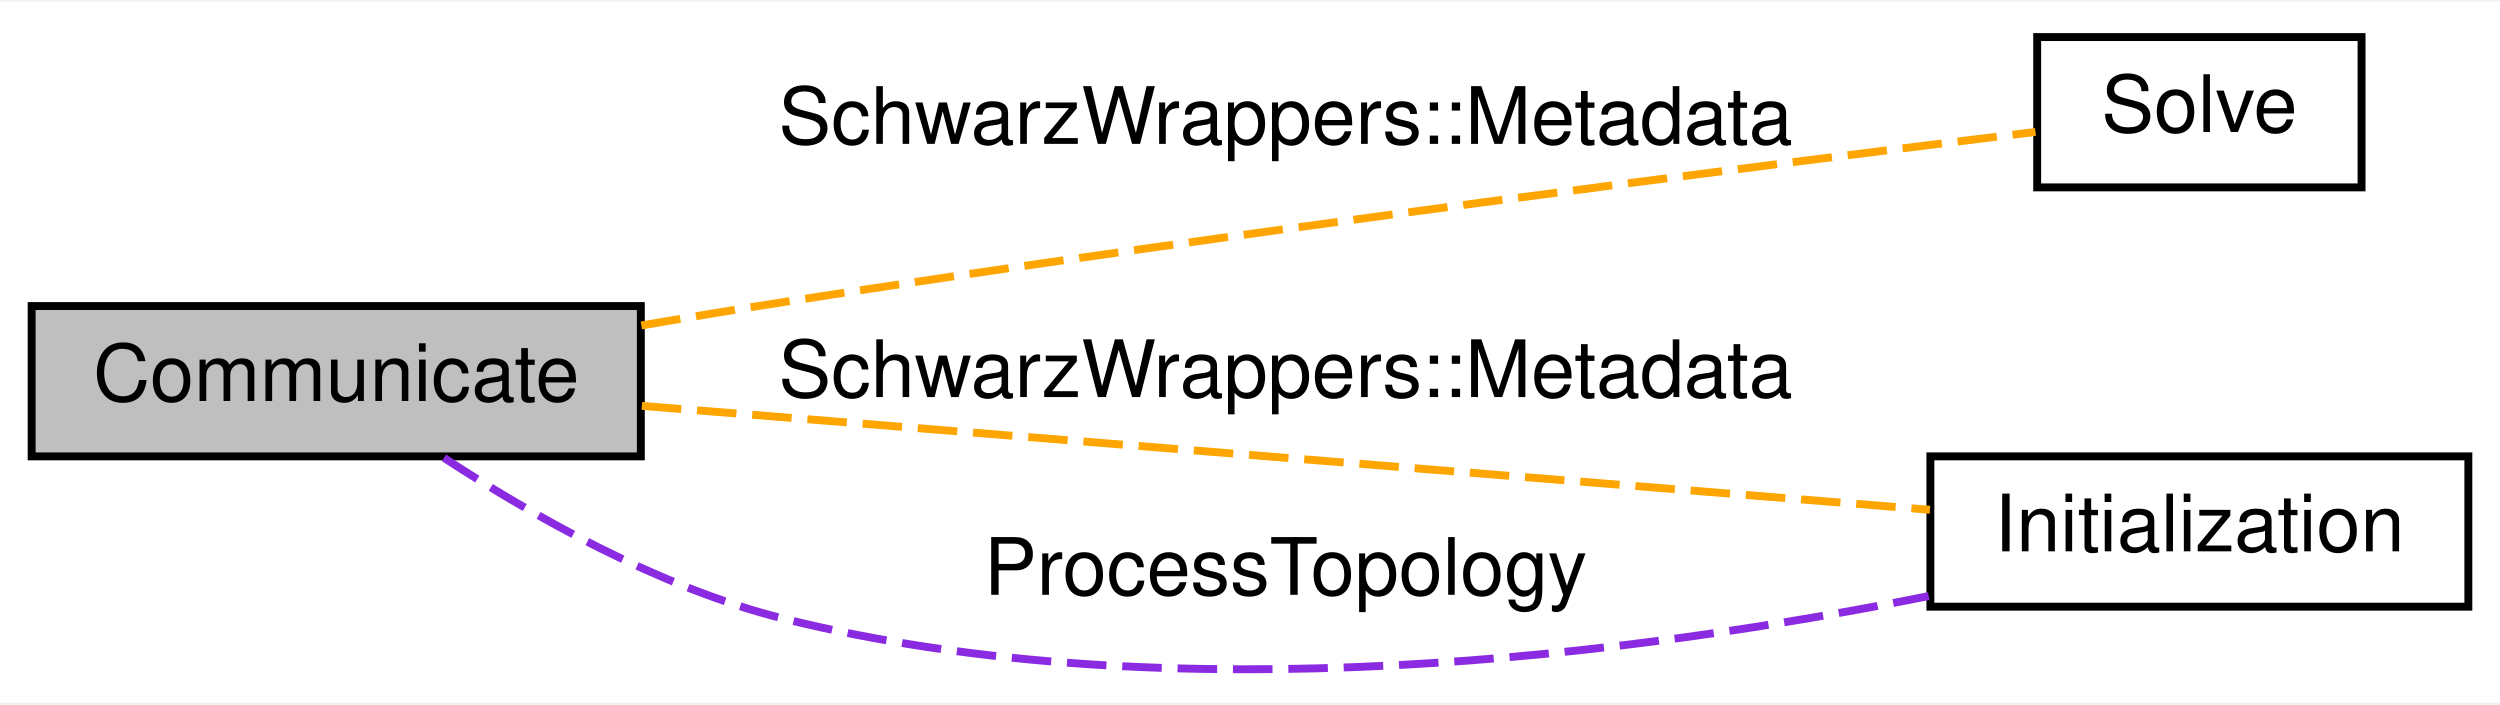
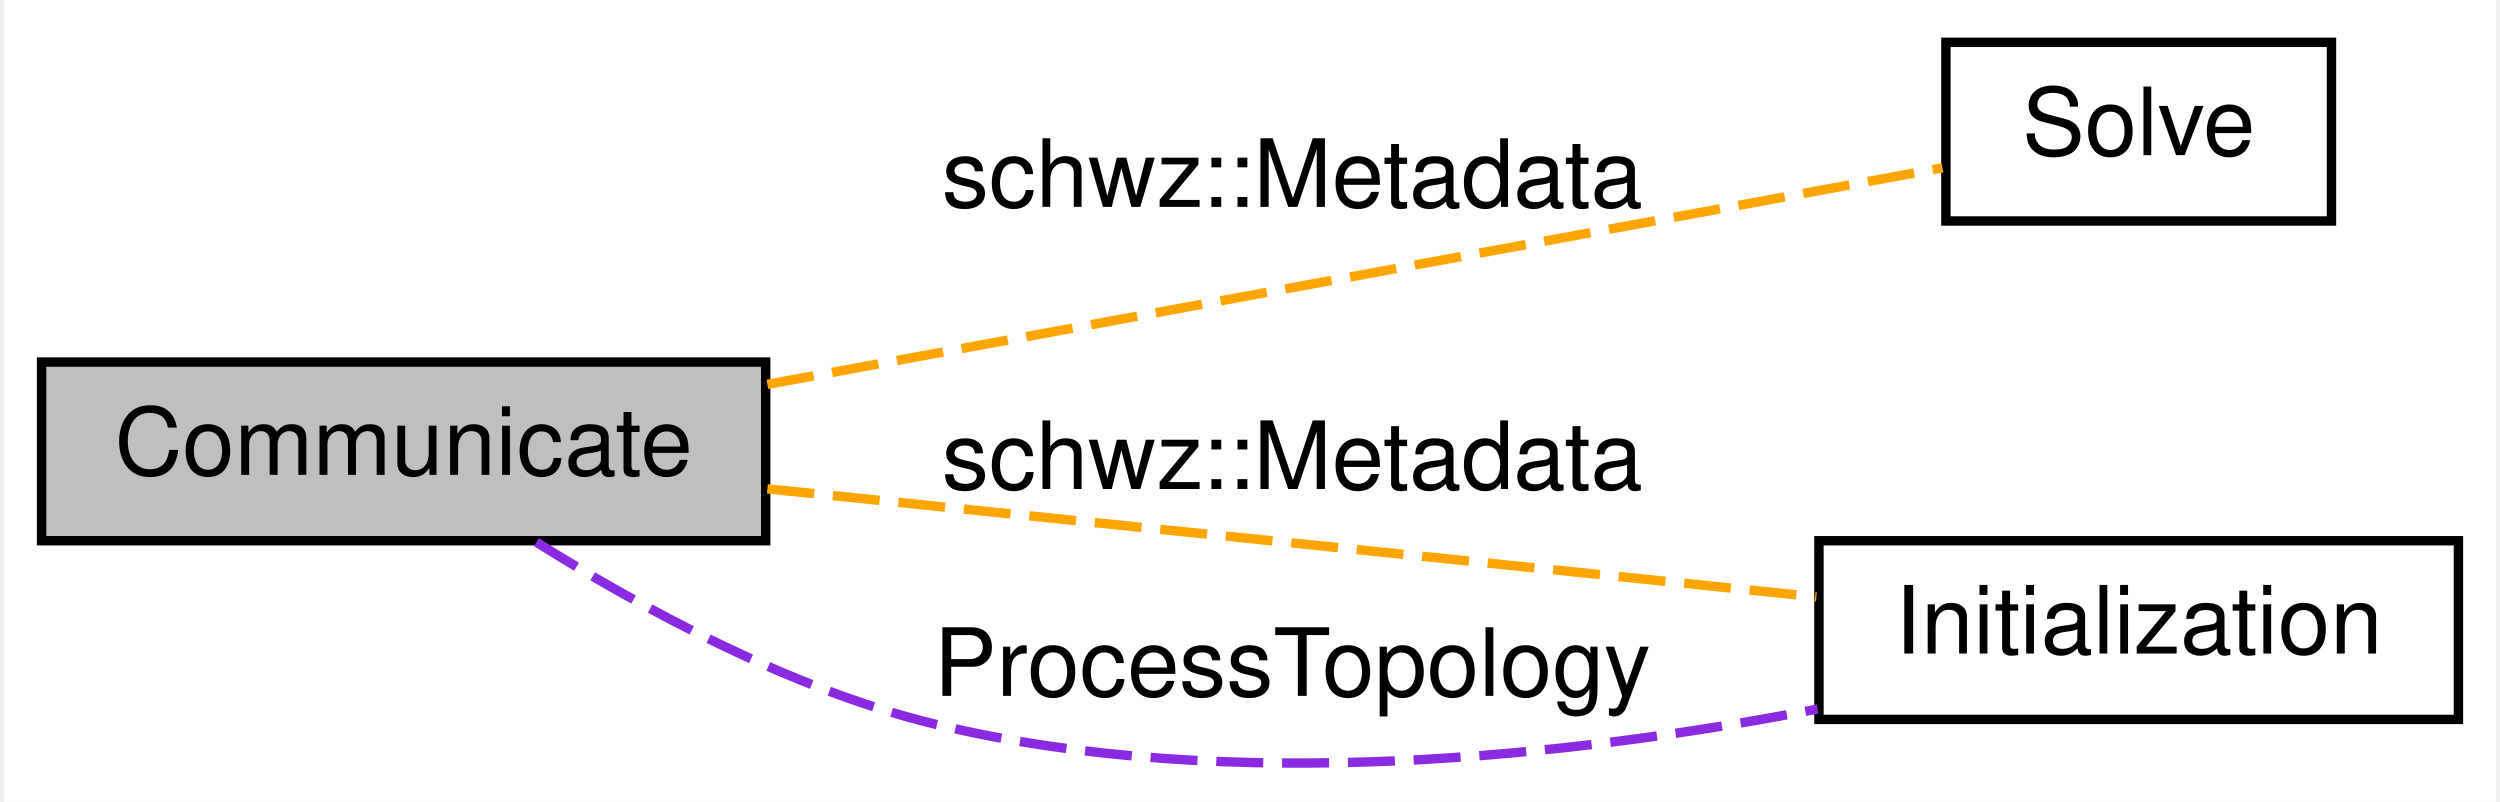
- <svg xmlns="http://www.w3.org/2000/svg" xmlns:xlink="http://www.w3.org/1999/xlink" width="316pt" height="89pt" viewBox="0.00 0.00 316.00 88.63">
-   <g id="graph0" class="graph" transform="scale(1 1) rotate(0) translate(4 84.6332)">
-     <polygon fill="#ffffff" stroke="transparent" points="-4,4 -4,-84.633 312,-84.633 312,4 -4,4" />
+ <svg xmlns="http://www.w3.org/2000/svg" xmlns:xlink="http://www.w3.org/1999/xlink" width="265pt" height="85pt" viewBox="0.00 0.00 265.00 85.27">
+   <g id="graph0" class="graph" transform="scale(1 1) rotate(0) translate(4 81.271)">
+     <polygon fill="#ffffff" stroke="transparent" points="-4,4 -4,-81.271 261,-81.271 261,4 -4,4" />
    <g id="node1" class="node">
      <g id="a_node1">
        <a xlink:href="group__solve.html" target="_top" xlink:title="A module dedicated to the solvers including local solution and convergence detection in schwarz-lib...">
-           <polygon fill="#ffffff" stroke="#000000" points="253.5,-61.133 253.5,-80.133 294.5,-80.133 294.5,-61.133 253.5,-61.133" />
-           <text text-anchor="middle" x="274" y="-68.133" font-family="Helvetica,sans-Serif" font-size="10.00" fill="#000000">Solve</text>
+           <polygon fill="#ffffff" stroke="#000000" points="202.5,-57.771 202.5,-76.771 243.5,-76.771 243.5,-57.771 202.5,-57.771" />
+           <text text-anchor="middle" x="223" y="-64.771" font-family="Helvetica,sans-Serif" font-size="10.00" fill="#000000">Solve</text>
        </a>
      </g>
    </g>
    <g id="node2" class="node">
-       <polygon fill="#bfbfbf" stroke="#000000" points="0,-27.133 0,-46.133 77,-46.133 77,-27.133 0,-27.133" />
-       <text text-anchor="middle" x="38.5" y="-34.133" font-family="Helvetica,sans-Serif" font-size="10.00" fill="#000000">Communicate</text>
+       <polygon fill="#bfbfbf" stroke="#000000" points="0,-23.771 0,-42.771 77,-42.771 77,-23.771 0,-23.771" />
+       <text text-anchor="middle" x="38.5" y="-30.771" font-family="Helvetica,sans-Serif" font-size="10.00" fill="#000000">Communicate</text>
    </g>
    <g id="edge2" class="edge">
-       <path fill="none" stroke="#ffa500" stroke-dasharray="5,2" d="M77.063,-43.681C83.061,-44.712 89.192,-45.73 95,-46.633 152.162,-55.52 219.905,-64.063 253.287,-68.142" />
-       <text text-anchor="middle" x="158.5" y="-66.633" font-family="Helvetica,sans-Serif" font-size="10.00" fill="#000000">SchwarzWrappers::Metadata</text>
+       <path fill="none" stroke="#ffa500" stroke-dasharray="5,2" d="M77.177,-40.399C115.217,-47.409 171.856,-57.846 202.133,-63.426" />
+       <text text-anchor="middle" x="133" y="-59.271" font-family="Helvetica,sans-Serif" font-size="10.00" fill="#000000">schwz::Metadata</text>
    </g>
    <g id="node3" class="node">
      <g id="a_node3">
        <a xlink:href="group__init.html" target="_top" xlink:title="A module dedicated to the initialization and setup and usage of the solvers in schwarz-lib. ">
-           <polygon fill="#ffffff" stroke="#000000" points="240,-8.133 240,-27.133 308,-27.133 308,-8.133 240,-8.133" />
-           <text text-anchor="middle" x="274" y="-15.133" font-family="Helvetica,sans-Serif" font-size="10.00" fill="#000000">Initialization</text>
+           <polygon fill="#ffffff" stroke="#000000" points="189,-4.771 189,-23.771 257,-23.771 257,-4.771 189,-4.771" />
+           <text text-anchor="middle" x="223" y="-11.771" font-family="Helvetica,sans-Serif" font-size="10.00" fill="#000000">Initialization</text>
        </a>
      </g>
    </g>
    <g id="edge1" class="edge">
-       <path fill="none" stroke="#ffa500" stroke-dasharray="5,2" d="M77.124,-33.517C122.404,-29.864 196.738,-23.867 239.946,-20.381" />
-       <text text-anchor="middle" x="158.5" y="-34.633" font-family="Helvetica,sans-Serif" font-size="10.00" fill="#000000">SchwarzWrappers::Metadata</text>
+       <path fill="none" stroke="#ffa500" stroke-dasharray="5,2" d="M77.177,-29.288C110.145,-25.893 157.083,-21.059 188.723,-17.801" />
+       <text text-anchor="middle" x="133" y="-29.271" font-family="Helvetica,sans-Serif" font-size="10.00" fill="#000000">schwz::Metadata</text>
    </g>
    <g id="edge3" class="edge">
-       <path fill="none" stroke="#8a2be2" stroke-dasharray="5,2" d="M52.115,-26.947C63.101,-19.758 79.266,-10.551 95,-6.633 144.246,5.63 203.349,-2.183 239.792,-9.477" />
-       <text text-anchor="middle" x="158.5" y="-9.633" font-family="Helvetica,sans-Serif" font-size="10.00" fill="#000000">ProcessTopology</text>
+       <path fill="none" stroke="#8a2be2" stroke-dasharray="5,2" d="M52.619,-23.617C63.619,-16.71 79.567,-8 95,-4.271 126.2,3.268 162.799,-.838 188.853,-5.874" />
+       <text text-anchor="middle" x="133" y="-7.271" font-family="Helvetica,sans-Serif" font-size="10.00" fill="#000000">ProcessTopology</text>
    </g>
  </g>
</svg>
